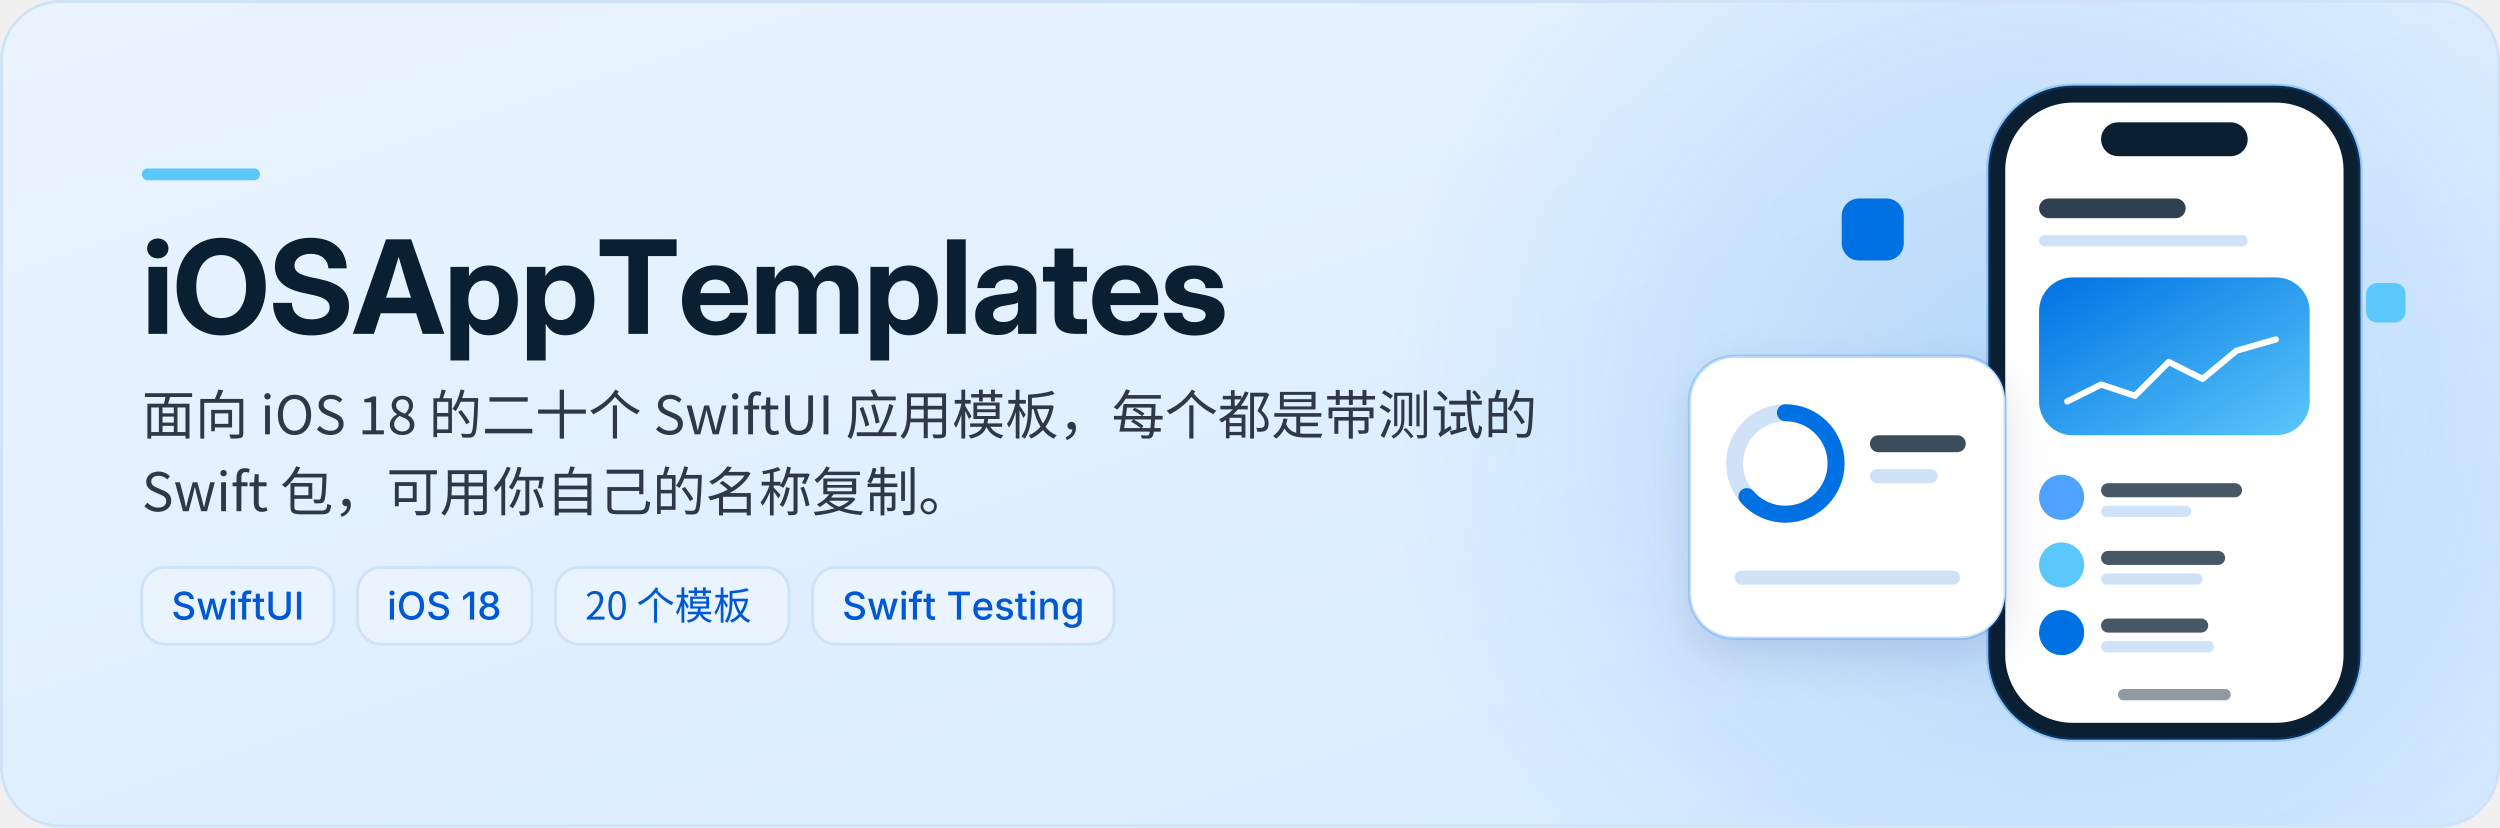
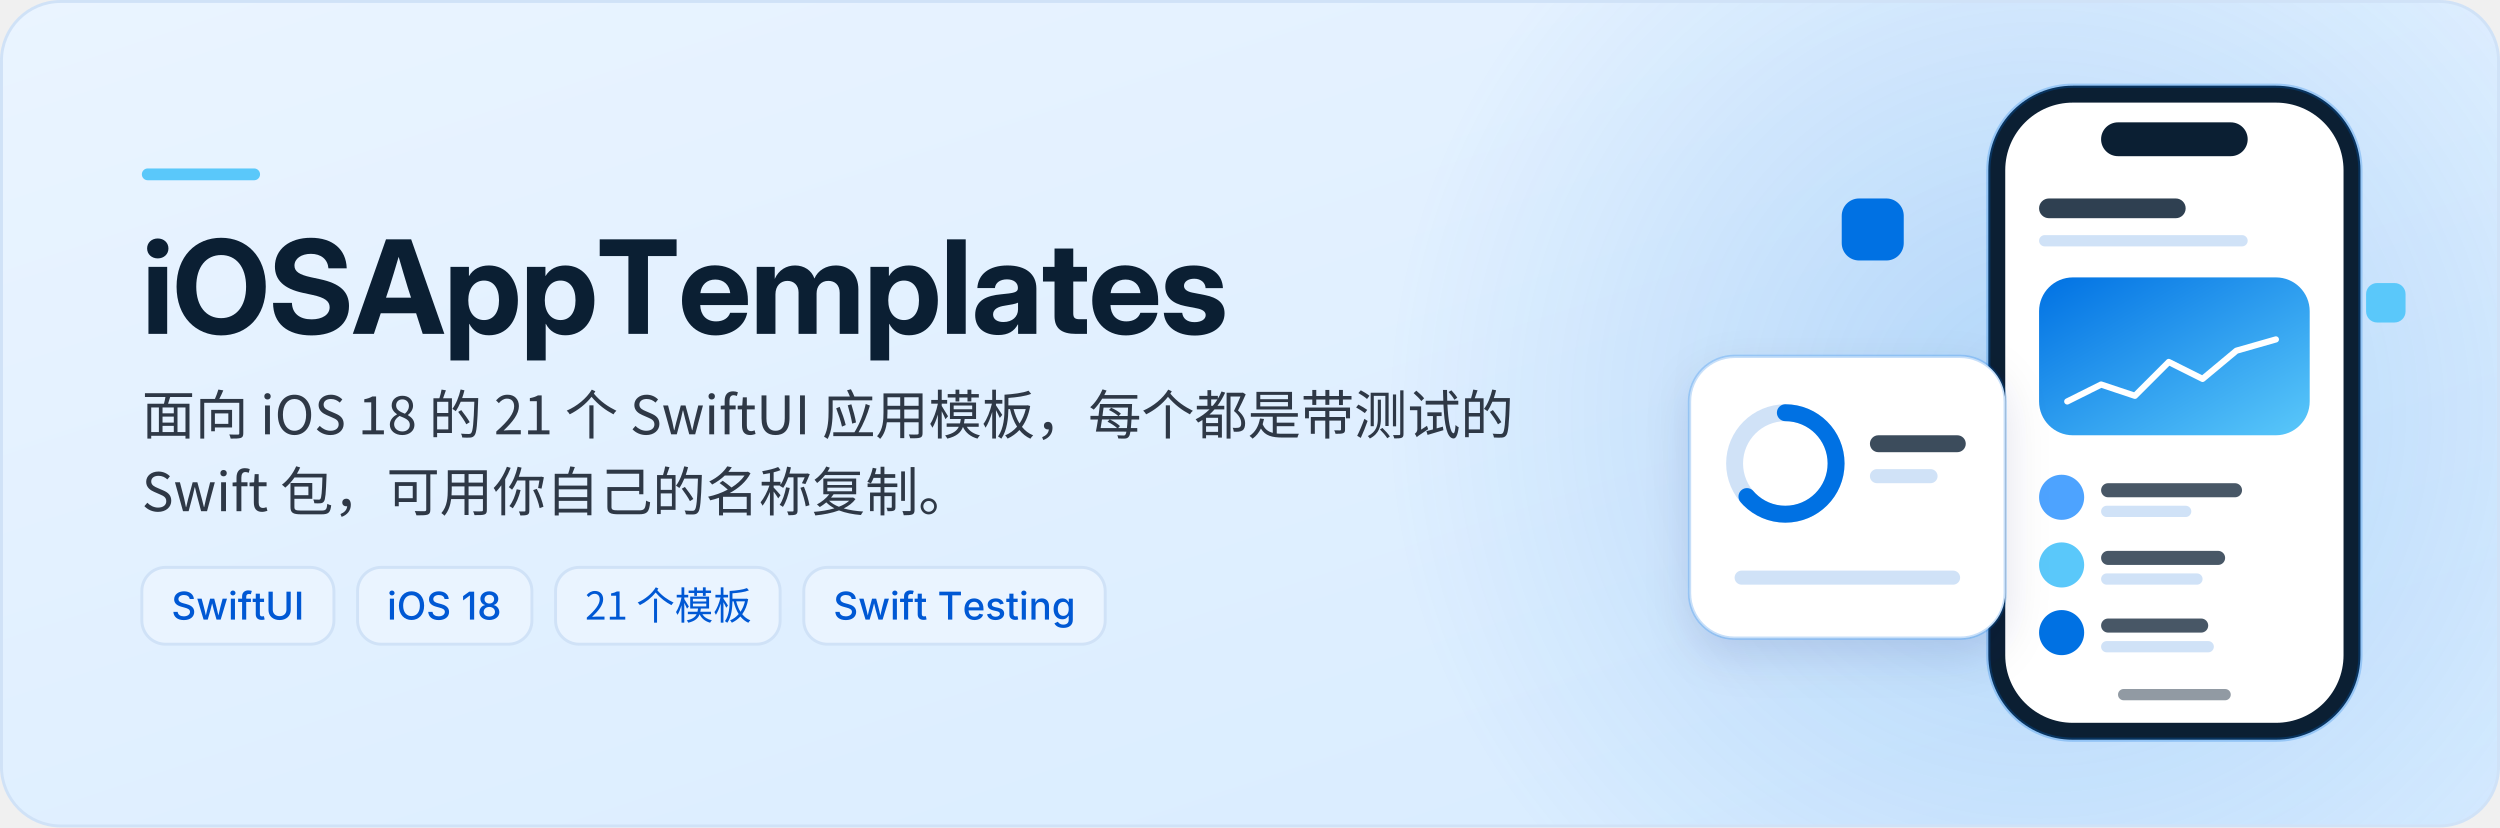
<svg xmlns="http://www.w3.org/2000/svg" width="846" height="280" viewBox="0 0 846 280" role="img" aria-labelledby="t">
  <style>.c{display:none}@media (max-width:500px){.w{display:none}.c{display:inline}}.m-float{animation:mFloat 6s ease-in-out infinite alternate}@keyframes mFloat{from{transform:translateY(0)}to{transform:translateY(-6px)}}.m-float-b{animation:mFloatB 7s ease-in-out infinite alternate}@keyframes mFloatB{from{transform:translateY(0)}to{transform:translateY(5px)}}.m-bob{animation:mBob 5s ease-in-out infinite alternate}@keyframes mBob{from{transform:translateY(0)}to{transform:translateY(-8px)}}.m-bar{transform-box:fill-box;transform-origin:center bottom;animation:mBar 4.2s ease-in-out infinite alternate}@keyframes mBar{from{transform:scaleY(.55)}to{transform:scaleY(1)}}.m-knob{animation:mKnob 6s ease-in-out infinite}@keyframes mKnob{0%,45%{transform:translateX(0)}55%,95%{transform:translateX(12px)}100%{transform:translateX(0)}}.m-slide{animation:mSlide 8s ease-in-out infinite alternate}@keyframes mSlide{from{transform:translateX(0)}to{transform:translateX(56px)}}.m-ring{stroke-dasharray:100;stroke-dashoffset:28;animation:mRing 7s ease-in-out infinite}@keyframes mRing{0%{stroke-dashoffset:100}45%,100%{stroke-dashoffset:28}}.m-caret{animation:mCaret 1.2s steps(1) infinite}@keyframes mCaret{50%{opacity:0}}.m-island{transform-box:fill-box;transform-origin:center;animation:mIsland 9s ease-in-out infinite}@keyframes mIsland{0%,20%{transform:scaleX(.42)}30%,70%{transform:scaleX(1)}80%,100%{transform:scaleX(.42)}}@media (prefers-reduced-motion: reduce){*{animation:none!important}}</style>
  <defs>
    <linearGradient id="bg" x1="0" y1="0" x2="1" y2="1">
      <stop offset="0" stop-color="#EAF4FF" />
      <stop offset="1" stop-color="#D6EBFF" />
    </linearGradient>
    <radialGradient id="glow">
      <stop offset="0" stop-color="#0071E3" stop-opacity="0.2" />
      <stop offset="1" stop-color="#0071E3" stop-opacity="0" />
    </radialGradient>
    <linearGradient id="mButton" x1="0" y1="0" x2="1" y2="1">
      <stop offset="0" stop-color="#0071E3" />
      <stop offset="1" stop-color="#5AC8FA" />
    </linearGradient>
    <filter id="mShadow" x="-20%" y="-20%" width="140%" height="150%">
      <feDropShadow dx="0" dy="6" stdDeviation="8" flood-color="#00285C" flood-opacity="0.12" />
    </filter>
    <clipPath id="frame">
      <rect x="0.5" y="0.5" width="845" height="279" rx="20" />
    </clipPath>
    <path id="bd689" d="M104 0L399 0L399-1056L104-1056ZM251-1189C348-1189 419-1256 419-1346C419-1436 348-1503 251-1503C154-1503 83-1436 83-1346C83-1256 154-1189 251-1189Z" />
    <path id="bd321" d="M765 24C1166 24 1468-270 1468-744C1468-1219 1166-1514 765-1514C364-1514 63-1219 63-744C63-272 364 24 765 24ZM765-248C535-248 373-428 373-744C373-1062 535-1242 765-1242C995-1242 1158-1062 1158-744C1158-428 995-248 765-248Z" />
    <path id="bd397" d="M675 24C1042 24 1266-153 1266-440C1266-664 1125-795 807-862L664-893C481-933 407-984 407-1076C407-1185 514-1261 666-1261C826-1261 931-1174 942-1033L1230-1033C1221-1333 1008-1514 665-1514C326-1514 99-1332 99-1061C99-848 242-711 537-647L694-613C883-572 961-516 961-420C961-304 848-229 677-229C486-229 371-325 367-489L70-489C70-165 293 24 675 24Z" />
    <path id="bd2" d="M9 0L341 0L449-325L1006-325L1110 0L1451 0L928-1490L532-1490ZM532-571L583-725C631-877 677-1029 731-1214C784-1029 830-877 876-725L926-571Z" />
    <path id="bd843" d="M104 418L399 418L399-158L402-158C463-39 570 22 709 22C985 22 1166-198 1166-529C1166-853 981-1078 711-1078C574-1078 463-1023 398-913L395-913L395-1056L104-1056ZM633-218C484-218 385-340 385-529C385-717 484-840 633-840C776-840 869-727 869-529C869-331 776-218 633-218Z" />
    <path id="bd411" d="M45-1226L497-1226L497 0L805 0L805-1226L1256-1226L1256-1490L45-1490Z" />
    <path id="bd614" d="M586 24C842 24 1046-122 1085-332L816-332C789-250 710-197 595-197C440-197 350-298 345-454L1096-454L1096-533C1096-855 887-1080 576-1080C273-1080 58-849 58-527C58-206 266 24 586 24ZM347-642C363-774 450-856 582-856C715-856 803-774 818-642Z" />
    <path id="bd766" d="M104 0L399 0L399-623C399-759 483-835 588-835C691-835 763-764 763-654L763 0L1047 0L1047-636C1047-754 1118-835 1232-835C1333-835 1411-773 1411-646L1411 0L1705 0L1705-700C1705-942 1554-1078 1351-1078C1198-1078 1068-1001 1013-872C969-1001 850-1078 708-1078C574-1078 451-1009 388-866L388-1056L104-1056Z" />
    <path id="bd736" d="M399-1490L104-1490L104 0L399 0Z" />
    <path id="bd507" d="M427 18C589 18 680-46 736-149L740-149L740 0L1028 0L1028-716C1028-942 862-1078 573-1078C283-1078 111-940 98-722L375-722C382-803 454-859 564-859C672-859 737-805 737-727L737-720C737-652 669-643 476-624C256-604 64-536 64-298C64-87 216 18 427 18ZM509-187C410-187 346-231 346-306C346-390 426-429 527-444C622-459 705-473 739-492L739-386C739-272 651-187 509-187Z" />
    <path id="bd889" d="M711-1056L495-1056L495-1344L200-1344L200-1056L18-1056L18-825L200-825L200-280C200-88 307 0 539 0L711 0L711-231L598-231C518-231 495-254 495-326L495-825L711-825Z" />
    <path id="bd871" d="M543 26C819 26 1011-112 1011-323C1011-478 913-570 700-612L500-651C419-668 372-703 372-757C372-820 433-869 534-869C638-869 710-806 712-721L985-721C979-941 799-1078 526-1078C251-1078 78-946 78-746C78-582 187-478 392-438L577-402C663-385 714-352 714-296C714-231 647-185 538-185C423-185 355-240 344-332L54-332C72-105 269 26 543 26Z" />
    <path id="bm397" d="M665 25C1015 25 1217-159 1217-412C1217-681 978-783 788-832L643-870C529-900 375-953 375-1094C375-1220 489-1312 670-1312C839-1312 960-1234 975-1098L1197-1098C1190-1335 981-1510 675-1510C375-1510 147-1339 147-1081C147-877 291-752 535-687L709-639C869-596 992-545 992-415C992-271 853-175 664-175C492-175 348-251 335-414L106-414C120-142 330 25 665 25Z" />
    <path id="bm984" d="M393 0L614 0L752-481C785-596 817-733 849-867C880-733 911-598 945-481L1083 0L1304 0L1641-1118L1407-1118L1284-655C1252-531 1217-390 1183-221C1149-391 1113-533 1082-655L960-1118L740-1118L617-655C584-530 548-387 514-219C480-393 443-535 412-655L289-1118L57-1118Z" />
    <path id="bm689" d="M148 0L368 0L368-1118L148-1118ZM259-1289C335-1289 398-1347 398-1419C398-1492 335-1550 259-1550C183-1550 120-1492 120-1419C120-1347 183-1289 259-1289Z" />
    <path id="bm647" d="M702-1118L452-1118L452-1216C452-1314 495-1368 600-1368C646-1368 677-1358 698-1352L749-1530C719-1541 653-1560 565-1560C388-1560 232-1455 232-1246L232-1118L20-1118L20-939L232-939L232 0L452 0L452-939L702-939Z" />
    <path id="bm889" d="M626-1118L403-1118L403-1384L183-1384L183-1118L20-1118L20-939L183-939L183-284C183-94 300 15 503 15C554 15 610 8 657-8L618-184C591-178 548-172 525-172C438-172 403-212 403-302L403-939L626-939Z" />
    <path id="bm424" d="M759 23C1115 23 1351-199 1351-512L1351-1490L1122-1490L1122-531C1122-330 983-184 759-184C534-184 393-330 393-531L393-1490L165-1490L165-512C165-199 400 23 759 23Z" />
    <path id="bm197" d="M393-1490L165-1490L165 0L393 0Z" />
    <path id="bm321" d="M786 20C1172 20 1457-268 1457-744C1457-1222 1172-1510 786-1510C399-1510 113-1222 113-744C113-268 399 20 786 20ZM786-188C530-188 339-384 339-744C339-1105 530-1302 786-1302C1040-1302 1231-1106 1231-744C1231-384 1040-188 786-188Z" />
    <path id="bm1342" d="M685-1490L421-1490L95-1254L95-1025L449-1283L459-1283L459 0L685 0Z" />
    <path id="bm1351" d="M644 20C955 20 1177-155 1177-397C1177-585 1043-743 876-773L876-781C1021-817 1121-953 1121-1113C1121-1340 917-1510 644-1510C368-1510 167-1341 167-1113C167-953 264-817 414-781L414-773C242-743 113-585 113-397C113-155 331 20 644 20ZM644-165C459-165 343-264 343-412C343-566 469-676 644-676C816-676 944-566 944-412C944-264 826-165 644-165ZM644-857C494-857 389-952 389-1092C389-1232 491-1323 644-1323C795-1323 899-1231 899-1092C899-952 791-857 644-857Z" />
    <path id="bm411" d="M90-1294L555-1294L555 0L784 0L784-1294L1247-1294L1247-1490L90-1490Z" />
    <path id="bm614" d="M630 23C869 23 1040-94 1093-268L886-317C847-213 755-159 632-159C449-159 325-276 317-492L1110-492L1110-570C1110-973 866-1132 611-1132C298-1132 96-895 96-551C96-204 300 23 630 23ZM318-656C330-817 436-950 612-950C781-950 876-832 892-656Z" />
    <path id="bm871" d="M549 23C822 23 1010-121 1010-325C1010-480 912-580 705-627L525-667C402-695 352-739 352-813C352-897 444-958 565-958C697-958 760-888 789-810L986-853C938-1019 805-1132 563-1132C310-1132 130-999 130-799C130-639 230-537 438-490L626-447C732-423 783-377 783-306C783-223 693-155 551-155C421-155 336-209 305-326L98-283C138-85 306 23 549 23Z" />
    <path id="bm773" d="M368-662C368-839 478-940 628-940C774-940 864-844 864-683L864 0L1084 0L1084-710C1084-986 932-1132 704-1132C546-1132 429-1061 359-903L358-1118L148-1118L148 0L368 0Z" />
    <path id="bm658" d="M616 442C902 442 1121 310 1121 16L1121-1118L906-1118L906-936L890-936C851-1006 772-1132 566-1132C297-1132 96-920 96-563C96-206 300-17 563-17C767-17 844-130 883-203L902-203L902 15C902 187 785 265 615 265C435 265 365 176 325 112L141 199C204 334 357 442 616 442ZM614-200C422-200 321-348 321-566C321-779 419-945 614-945C803-945 903-790 903-566C903-337 800-200 614-200Z" />
  </defs>
  <g clip-path="url(#frame)">
    <rect width="846" height="280" fill="url(#bg)" />
    <circle class="w" cx="690" cy="140" r="220" fill="url(#glow)" />
    <g class="w">
      <g transform="translate(566 29) scale(0.954)">
        <g class="m-float">
          <rect x="112" y="0" width="132" height="232" rx="30" fill="#0B1F33" stroke="rgba(0,113,227,0.25)" stroke-width="1.5" />
          <rect x="118" y="6" width="120" height="220" rx="24" fill="#FFFFFF" />
          <rect class="m-island" x="152" y="13" width="52" height="12" rx="6" fill="#0B1F33" />
          <g>
            <rect x="130" y="40" width="52" height="7" rx="3.5" fill="#0B1F33" opacity=".85" />
            <rect x="130" y="53" width="74" height="4" rx="2" fill="#D0E2F7" />
            <rect x="130" y="68" width="96" height="56" rx="12" fill="url(#mButton)" />
            <path d="M140 112 l12 -6 l12 4 l12 -12 l12 6 l12 -10 l14 -4" fill="none" stroke="#fff" stroke-width="2.2" stroke-linecap="round" stroke-linejoin="round" />
            <circle cx="138" cy="146" r="8" fill="#4DA3FF" />
            <rect x="152" y="141" width="50" height="5" rx="2.5" fill="#0B1F33" opacity=".75" />
            <rect x="152" y="149" width="32" height="4" rx="2" fill="#D0E2F7" />
            <circle cx="138" cy="170" r="8" fill="#5AC8FA" />
            <rect x="152" y="165" width="44" height="5" rx="2.5" fill="#0B1F33" opacity=".75" />
            <rect x="152" y="173" width="36" height="4" rx="2" fill="#D0E2F7" />
            <circle cx="138" cy="194" r="8" fill="#0071E3" />
            <rect x="152" y="189" width="38" height="5" rx="2.5" fill="#0B1F33" opacity=".75" />
            <rect x="152" y="197" width="40" height="4" rx="2" fill="#D0E2F7" />
            <rect x="158" y="214" width="40" height="4" rx="2" fill="#0B1F33" opacity=".45" />
          </g>
        </g>
        <g class="m-float-b">
          <rect x="6" y="96" width="112" height="100" rx="16" fill="#FFFFFF" stroke="rgba(0,113,227,0.22)" stroke-width="1.2" filter="url(#mShadow)" />
          <circle cx="40" cy="134" r="18" fill="none" stroke="#D0E2F7" stroke-width="6" />
          <circle class="m-ring" cx="40" cy="134" r="18" fill="none" stroke="#0071E3" stroke-width="6" stroke-linecap="round" pathLength="100" transform="rotate(-90 40 134)" />
          <rect x="70" y="124" width="34" height="6" rx="3" fill="#0B1F33" opacity=".8" />
          <rect x="70" y="136" width="24" height="5" rx="2.5" fill="#D0E2F7" />
          <rect x="22" y="172" width="80" height="5" rx="2.5" fill="#D0E2F7" />
        </g>
        <rect class="m-bob" style="animation-delay:-0s" x="60" y="40" width="22" height="22" rx="6.16" fill="#0071E3" />
        <rect class="m-bob" style="animation-delay:-1.6s" x="246" y="70" width="14" height="14" rx="3.92" fill="#5AC8FA" />
      </g>
      <rect x="48" y="57" width="40" height="4" rx="2" fill="#5AC8FA" />
      <g fill="#0B1F33" transform="translate(48 112.99) scale(0.021484)">
        <use href="#bd689" x="0" />
        <use href="#bd321" x="484" />
        <use href="#bd397" x="1997" />
        <use href="#bd2" x="3314" />
        <use href="#bd843" x="4757" />
        <use href="#bd843" x="5962" />
        <use href="#bd411" x="7167" />
        <use href="#bd614" x="8450" />
        <use href="#bd766" x="9581" />
        <use href="#bd843" x="11372" />
        <use href="#bd736" x="12578" />
        <use href="#bd507" x="13062" />
        <use href="#bd889" x="14176" />
        <use href="#bd614" x="14912" />
        <use href="#bd871" x="16043" />
      </g>
-       <text x="48" y="146.99" fill="#2E3846" font-family="-apple-system,BlinkMacSystemFont,&quot;PingFang SC&quot;,&quot;Hiragino Sans&quot;,&quot;Apple SD Gothic Neo&quot;,&quot;Noto Sans CJK SC&quot;,&quot;Noto Sans CJK JP&quot;,&quot;Noto Sans CJK KR&quot;,&quot;Microsoft YaHei&quot;,&quot;Malgun Gothic&quot;,sans-serif" font-size="18" font-weight="400">面向 iOS 18 的二十个 SwiftUI 应用模板，每个都是带测试的</text>
+       <text x="48" y="146.99" fill="#2E3846" font-family="-apple-system,BlinkMacSystemFont,&quot;PingFang SC&quot;,&quot;Hiragino Sans&quot;,&quot;Apple SD Gothic Neo&quot;,&quot;Noto Sans CJK SC&quot;,&quot;Noto Sans CJK JP&quot;,&quot;Noto Sans CJK KR&quot;,&quot;Microsoft YaHei&quot;,&quot;Malgun Gothic&quot;,sans-serif" font-size="18" font-weight="400">面向 iOS 18 的 21 个 SwiftUI 应用模板，每个都是带测试的</text>
      <text x="48" y="172.99" fill="#2E3846" font-family="-apple-system,BlinkMacSystemFont,&quot;PingFang SC&quot;,&quot;Hiragino Sans&quot;,&quot;Apple SD Gothic Neo&quot;,&quot;Noto Sans CJK SC&quot;,&quot;Noto Sans CJK JP&quot;,&quot;Noto Sans CJK KR&quot;,&quot;Microsoft YaHei&quot;,&quot;Malgun Gothic&quot;,sans-serif" font-size="18" font-weight="400">Swift 包，可用你自己的名称复制。</text>
      <rect x="48" y="192" width="65" height="26" rx="8" fill="#EAF4FF" stroke="#D0E2F7" />
      <g fill="#0058D4" transform="translate(58 209.68) scale(0.006348)">
        <use href="#bm397" x="0" />
        <use href="#bm984" x="1323" />
        <use href="#bm689" x="3021" />
        <use href="#bm647" x="3537" />
        <use href="#bm889" x="4314" />
        <use href="#bm424" x="5011" />
        <use href="#bm197" x="6527" />
      </g>
      <rect x="121" y="192" width="59" height="26" rx="8" fill="#EAF4FF" stroke="#D0E2F7" />
      <g fill="#0058D4" transform="translate(131 209.68) scale(0.006348)">
        <use href="#bm689" x="0" />
        <use href="#bm321" x="516" />
        <use href="#bm397" x="2086" />
        <use href="#bm1342" x="3955" />
        <use href="#bm1351" x="4805" />
      </g>
-       <rect x="188" y="192" width="79" height="26" rx="8" fill="#EAF4FF" stroke="#D0E2F7" />
-       <text x="198" y="209.68" fill="#0058D4" font-family="-apple-system,BlinkMacSystemFont,&quot;PingFang SC&quot;,&quot;Hiragino Sans&quot;,&quot;Apple SD Gothic Neo&quot;,&quot;Noto Sans CJK SC&quot;,&quot;Noto Sans CJK JP&quot;,&quot;Noto Sans CJK KR&quot;,&quot;Microsoft YaHei&quot;,&quot;Malgun Gothic&quot;,sans-serif" font-size="13" font-weight="500">20 个模板</text>
-       <rect x="275" y="192" width="102" height="26" rx="8" fill="#EAF4FF" stroke="#D0E2F7" />
-       <g fill="#0058D4" transform="translate(285 209.68) scale(0.006348)">
+       <rect x="188" y="192" width="76" height="26" rx="8" fill="#EAF4FF" stroke="#D0E2F7" />
+       <text x="198" y="209.68" fill="#0058D4" font-family="-apple-system,BlinkMacSystemFont,&quot;PingFang SC&quot;,&quot;Hiragino Sans&quot;,&quot;Apple SD Gothic Neo&quot;,&quot;Noto Sans CJK SC&quot;,&quot;Noto Sans CJK JP&quot;,&quot;Noto Sans CJK KR&quot;,&quot;Microsoft YaHei&quot;,&quot;Malgun Gothic&quot;,sans-serif" font-size="13" font-weight="500">21 个模板</text>
+       <rect x="272" y="192" width="102" height="26" rx="8" fill="#EAF4FF" stroke="#D0E2F7" />
+       <g fill="#0058D4" transform="translate(282 209.68) scale(0.006348)">
        <use href="#bm397" x="0" />
        <use href="#bm984" x="1323" />
        <use href="#bm689" x="3021" />
        <use href="#bm647" x="3537" />
        <use href="#bm889" x="4314" />
        <use href="#bm411" x="5557" />
        <use href="#bm614" x="6894" />
        <use href="#bm871" x="8097" />
        <use href="#bm889" x="9200" />
        <use href="#bm689" x="9897" />
        <use href="#bm773" x="10413" />
        <use href="#bm658" x="11645" />
      </g>
    </g>
    <circle class="c" cx="786" cy="140" r="260" fill="url(#glow)" />
    <g class="c">
      <rect x="48" y="33" width="40" height="4" rx="2" fill="#5AC8FA" />
      <g fill="#0B1F33" transform="translate(48 103.53) scale(0.03125)">
        <use href="#bd689" x="0" />
        <use href="#bd321" x="484" />
        <use href="#bd397" x="1996" />
        <use href="#bd2" x="3312" />
        <use href="#bd843" x="4754" />
        <use href="#bd843" x="5959" />
        <use href="#bd411" x="7164" />
        <use href="#bd614" x="8446" />
        <use href="#bd766" x="9576" />
        <use href="#bd843" x="11367" />
        <use href="#bd736" x="12572" />
        <use href="#bd507" x="13056" />
        <use href="#bd889" x="14169" />
        <use href="#bd614" x="14904" />
        <use href="#bd871" x="16035" />
      </g>
-       <text x="48" y="155.53" fill="#2E3846" font-family="-apple-system,BlinkMacSystemFont,&quot;PingFang SC&quot;,&quot;Hiragino Sans&quot;,&quot;Apple SD Gothic Neo&quot;,&quot;Noto Sans CJK SC&quot;,&quot;Noto Sans CJK JP&quot;,&quot;Noto Sans CJK KR&quot;,&quot;Microsoft YaHei&quot;,&quot;Malgun Gothic&quot;,sans-serif" font-size="36" font-weight="500">面向 iOS 18 的二十个 SwiftUI 应用模板，每个</text>
-       <text x="48" y="201.53" fill="#2E3846" font-family="-apple-system,BlinkMacSystemFont,&quot;PingFang SC&quot;,&quot;Hiragino Sans&quot;,&quot;Apple SD Gothic Neo&quot;,&quot;Noto Sans CJK SC&quot;,&quot;Noto Sans CJK JP&quot;,&quot;Noto Sans CJK KR&quot;,&quot;Microsoft YaHei&quot;,&quot;Malgun Gothic&quot;,sans-serif" font-size="36" font-weight="500">都是带测试的 Swift 包，可用你自己的名称复</text>
-       <text x="48" y="247.53" fill="#2E3846" font-family="-apple-system,BlinkMacSystemFont,&quot;PingFang SC&quot;,&quot;Hiragino Sans&quot;,&quot;Apple SD Gothic Neo&quot;,&quot;Noto Sans CJK SC&quot;,&quot;Noto Sans CJK JP&quot;,&quot;Noto Sans CJK KR&quot;,&quot;Microsoft YaHei&quot;,&quot;Malgun Gothic&quot;,sans-serif" font-size="36" font-weight="500">制。</text>
+       <text x="48" y="155.53" fill="#2E3846" font-family="-apple-system,BlinkMacSystemFont,&quot;PingFang SC&quot;,&quot;Hiragino Sans&quot;,&quot;Apple SD Gothic Neo&quot;,&quot;Noto Sans CJK SC&quot;,&quot;Noto Sans CJK JP&quot;,&quot;Noto Sans CJK KR&quot;,&quot;Microsoft YaHei&quot;,&quot;Malgun Gothic&quot;,sans-serif" font-size="36" font-weight="500">面向 iOS 18 的 21 个 SwiftUI 应用模板，</text>
+       <text x="48" y="201.53" fill="#2E3846" font-family="-apple-system,BlinkMacSystemFont,&quot;PingFang SC&quot;,&quot;Hiragino Sans&quot;,&quot;Apple SD Gothic Neo&quot;,&quot;Noto Sans CJK SC&quot;,&quot;Noto Sans CJK JP&quot;,&quot;Noto Sans CJK KR&quot;,&quot;Microsoft YaHei&quot;,&quot;Malgun Gothic&quot;,sans-serif" font-size="36" font-weight="500">每个都是带测试的 Swift 包，</text>
+       <text x="48" y="247.53" fill="#2E3846" font-family="-apple-system,BlinkMacSystemFont,&quot;PingFang SC&quot;,&quot;Hiragino Sans&quot;,&quot;Apple SD Gothic Neo&quot;,&quot;Noto Sans CJK SC&quot;,&quot;Noto Sans CJK JP&quot;,&quot;Noto Sans CJK KR&quot;,&quot;Microsoft YaHei&quot;,&quot;Malgun Gothic&quot;,sans-serif" font-size="36" font-weight="500">可用你自己的名称复制。</text>
    </g>
  </g>
  <rect x="0.5" y="0.5" width="845" height="279" rx="20" fill="none" stroke="#D0E2F7" />
</svg>
